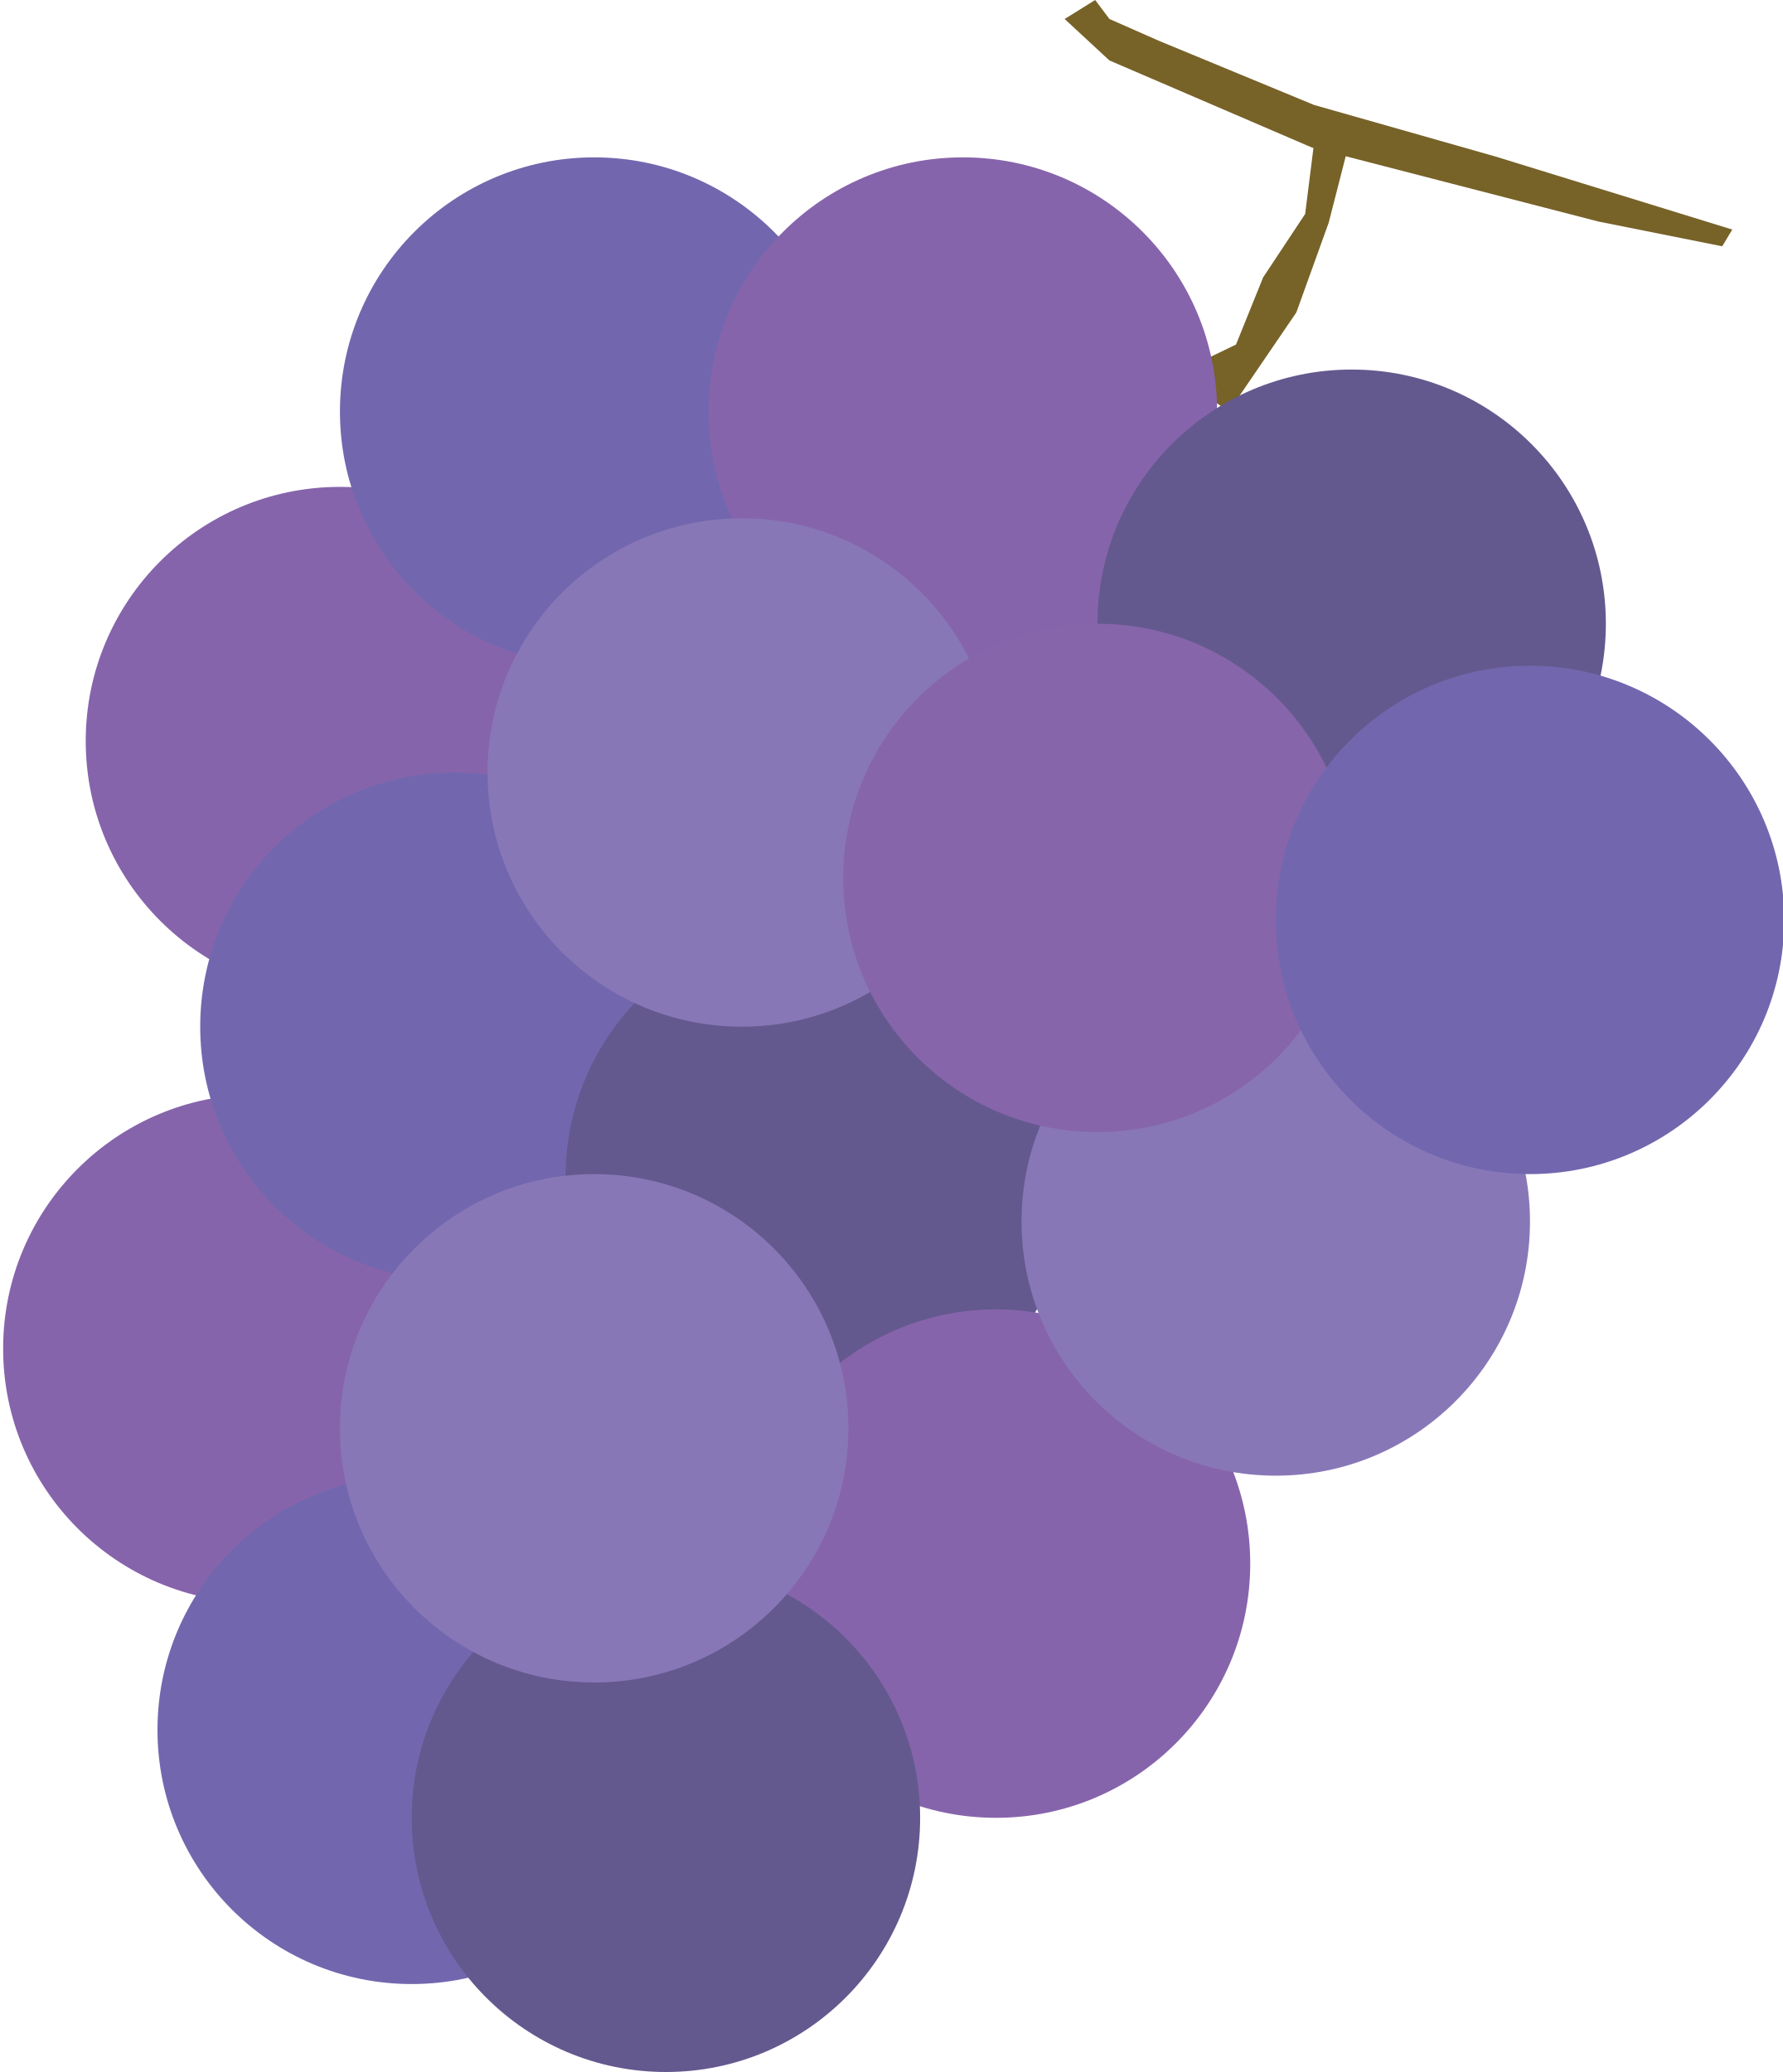
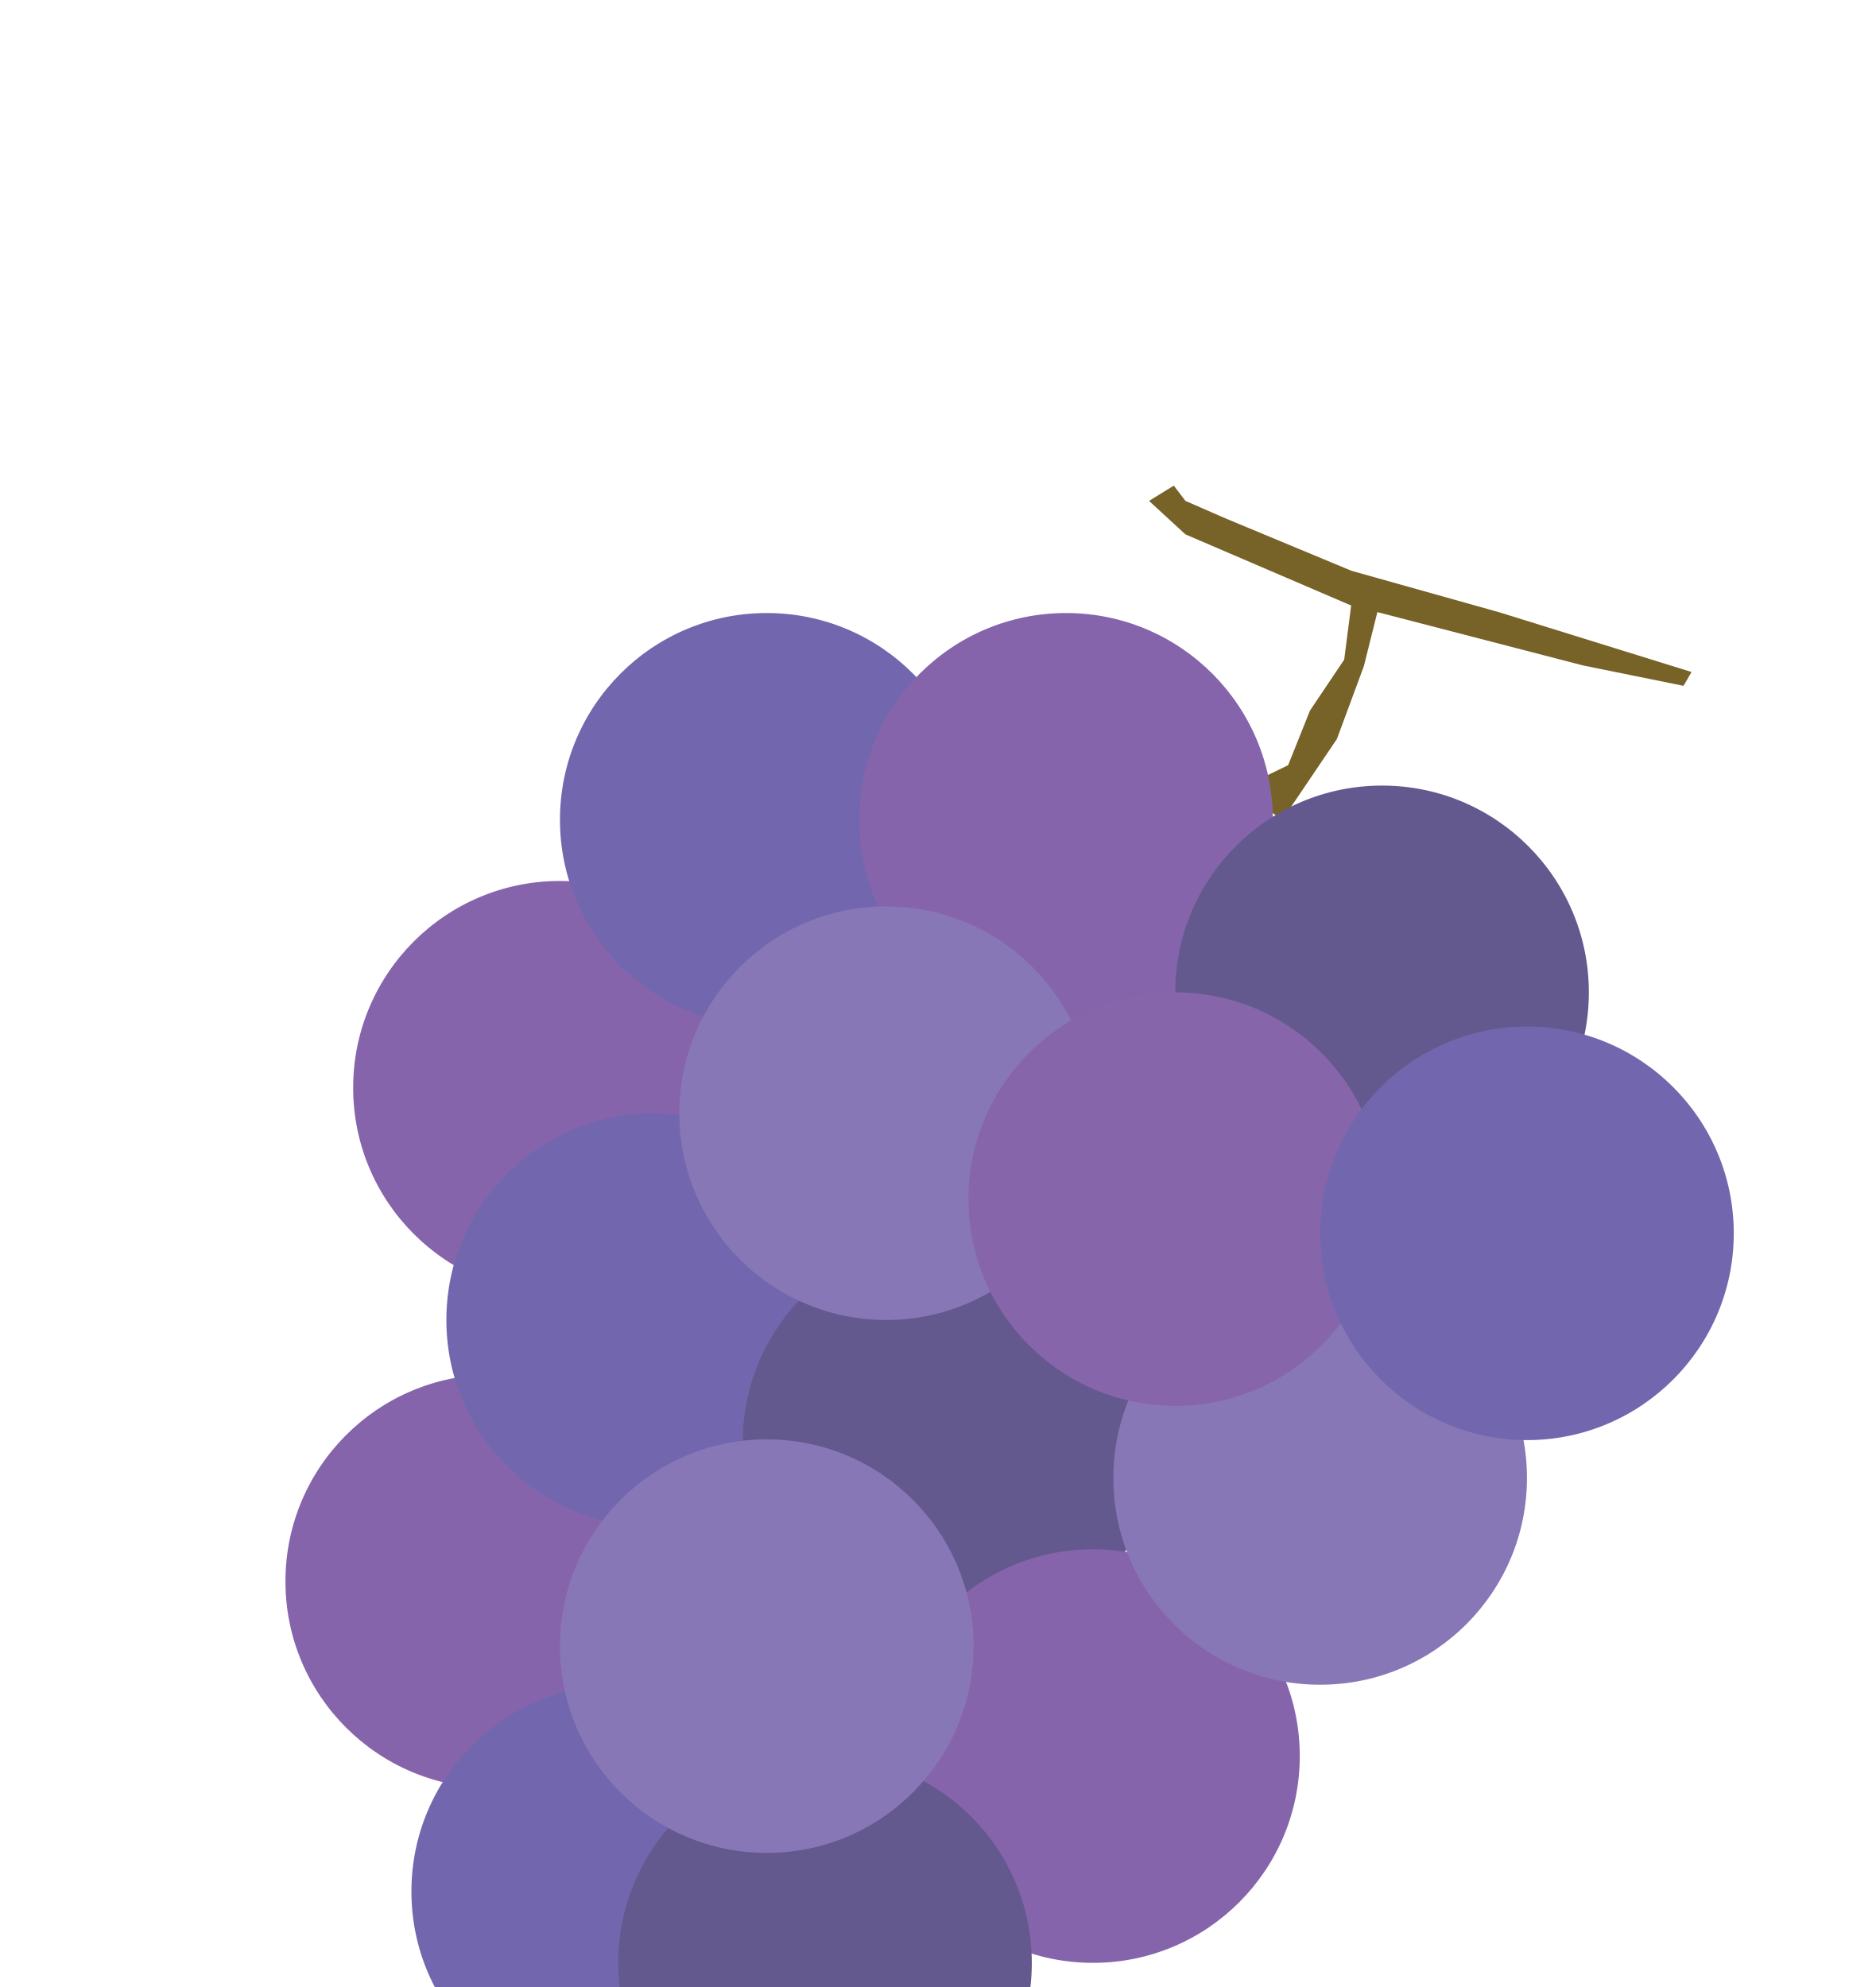
- <svg xmlns="http://www.w3.org/2000/svg" id="Grapes" version="1.1" viewBox="0 0 199 231.34">
+ <svg xmlns="http://www.w3.org/2000/svg" id="Layer_1" version="1.1" viewBox="0 0 309.1 327.5">
  <defs>
    <style>
      .st0 {
        fill: #64598e;
      }

      .st1 {
+         fill: #8665ab;
+       }
+ 
+       .st2 {
+         fill: #8877b7;
+       }
+ 
+       .st3 {
        fill: #776228;
      }

-       .st2 {
-         fill: #8665ab;
-       }
- 
-       .st3 {
+       .st4 {
        fill: #7267ae;
-       }
- 
-       .st4 {
-         fill: #8877b7;
      }

      .st5 {
        fill: #8664ab;
      }

+       #Grapes {
+         transform: scale(1.2);
+         transform-origin: center;
+       }

-       #one_grape, #branch {
+        #one_grape, #branch {
        transition: all 0.8s ease;
      }

      #Grapes:hover #one_grape {
        transform: translate(40px);
      }

      #Grapes:hover #branch {
        transform: translateY(-10px);
      }
    </style>
  </defs>
-   <g id="branch">
-     <polygon class="st1" points="118.85 2.12 123.85 6.75 146.45 16.47 178.46 24.74 192.26 27.5 193.38 25.63 166.96 17.48 146.7 11.72 129.41 4.57 123.85 2.12 122.26 0 118.85 2.12" />
-     <polygon class="st1" points="137.17 45.95 144.72 34.88 148.33 24.86 150.89 14.87 146.96 13.87 145.7 23.89 141.01 30.97 137.98 38.47 131.18 41.75 137.17 45.95" />
+   <g id="Grapes">
+     <g id="branch">
+       <polygon class="st3" points="157.8 68.8 162.8 73.4 185.4 83.1 217.4 91.4 231.2 94.2 232.3 92.3 205.9 84.1 185.6 78.4 168.3 71.2 162.8 68.8 161.2 66.7 157.8 68.8" />
+       <polygon class="st3" points="176.1 112.6 183.6 101.5 187.3 91.5 189.8 81.5 185.9 80.5 184.6 90.6 179.9 97.6 176.9 105.1 170.1 108.4 176.1 112.6" />
+     </g>
+     <g id="grape">
+       <circle class="st5" cx="67.6" cy="217.2" r="28.4" />
+       <circle class="st5" cx="76.9" cy="149.4" r="28.4" />
+       <circle class="st4" cx="89.7" cy="181.3" r="28.4" />
+       <circle class="st0" cx="130.4" cy="198.1" r="28.4" />
+       <circle class="st5" cx="150.1" cy="241.2" r="28.4" />
+       <circle class="st4" cx="105.3" cy="112.6" r="28.4" />
+       <circle class="st5" cx="146.4" cy="112.6" r="28.4" />
+       <circle class="st2" cx="121.7" cy="152.9" r="28.4" />
+       <circle class="st0" cx="189.8" cy="136.3" r="28.4" />
+       <circle class="st2" cx="181.3" cy="203" r="28.4" />
+       <circle class="st4" cx="84.9" cy="259.8" r="28.4" />
+       <circle class="st0" cx="113.3" cy="269.6" r="28.4" />
+       <circle class="st1" cx="161.4" cy="164.7" r="28.4" />
+       <circle class="st2" cx="105.3" cy="226.1" r="28.4" />
+     </g>
+     <circle id="one_grape" class="st4" cx="209.7" cy="169.4" r="28.4" />
  </g>
-   <g id="grape">
-     <circle class="st5" cx="28.73" cy="150.57" r="28.38" />
-     <circle class="st5" cx="37.95" cy="82.74" r="28.38" />
-     <circle class="st3" cx="50.73" cy="114.63" r="28.38" />
-     <circle class="st0" cx="91.52" cy="131.42" r="28.38" />
-     <circle class="st5" cx="111.19" cy="174.58" r="28.38" />
-     <circle class="st3" cx="66.33" cy="45.95" r="28.38" />
-     <circle class="st5" cx="107.49" cy="45.95" r="28.38" />
-     <circle class="st4" cx="82.81" cy="86.25" r="28.38" />
-     <circle class="st0" cx="150.89" cy="69.64" r="28.38" />
-     <circle class="st4" cx="142.42" cy="136.38" r="28.38" />
-     <circle class="st3" cx="45.96" cy="193.14" r="28.38" />
-     <circle class="st0" cx="74.34" cy="202.96" r="28.38" />
-     <circle class="st2" cx="122.51" cy="98.02" r="28.38" />
-     <circle class="st4" cx="66.33" cy="159.47" r="28.38" />
-   </g>
-   <circle id="one_grape" class="st3" cx="170.8" cy="102.71" r="28.38" />
</svg>
